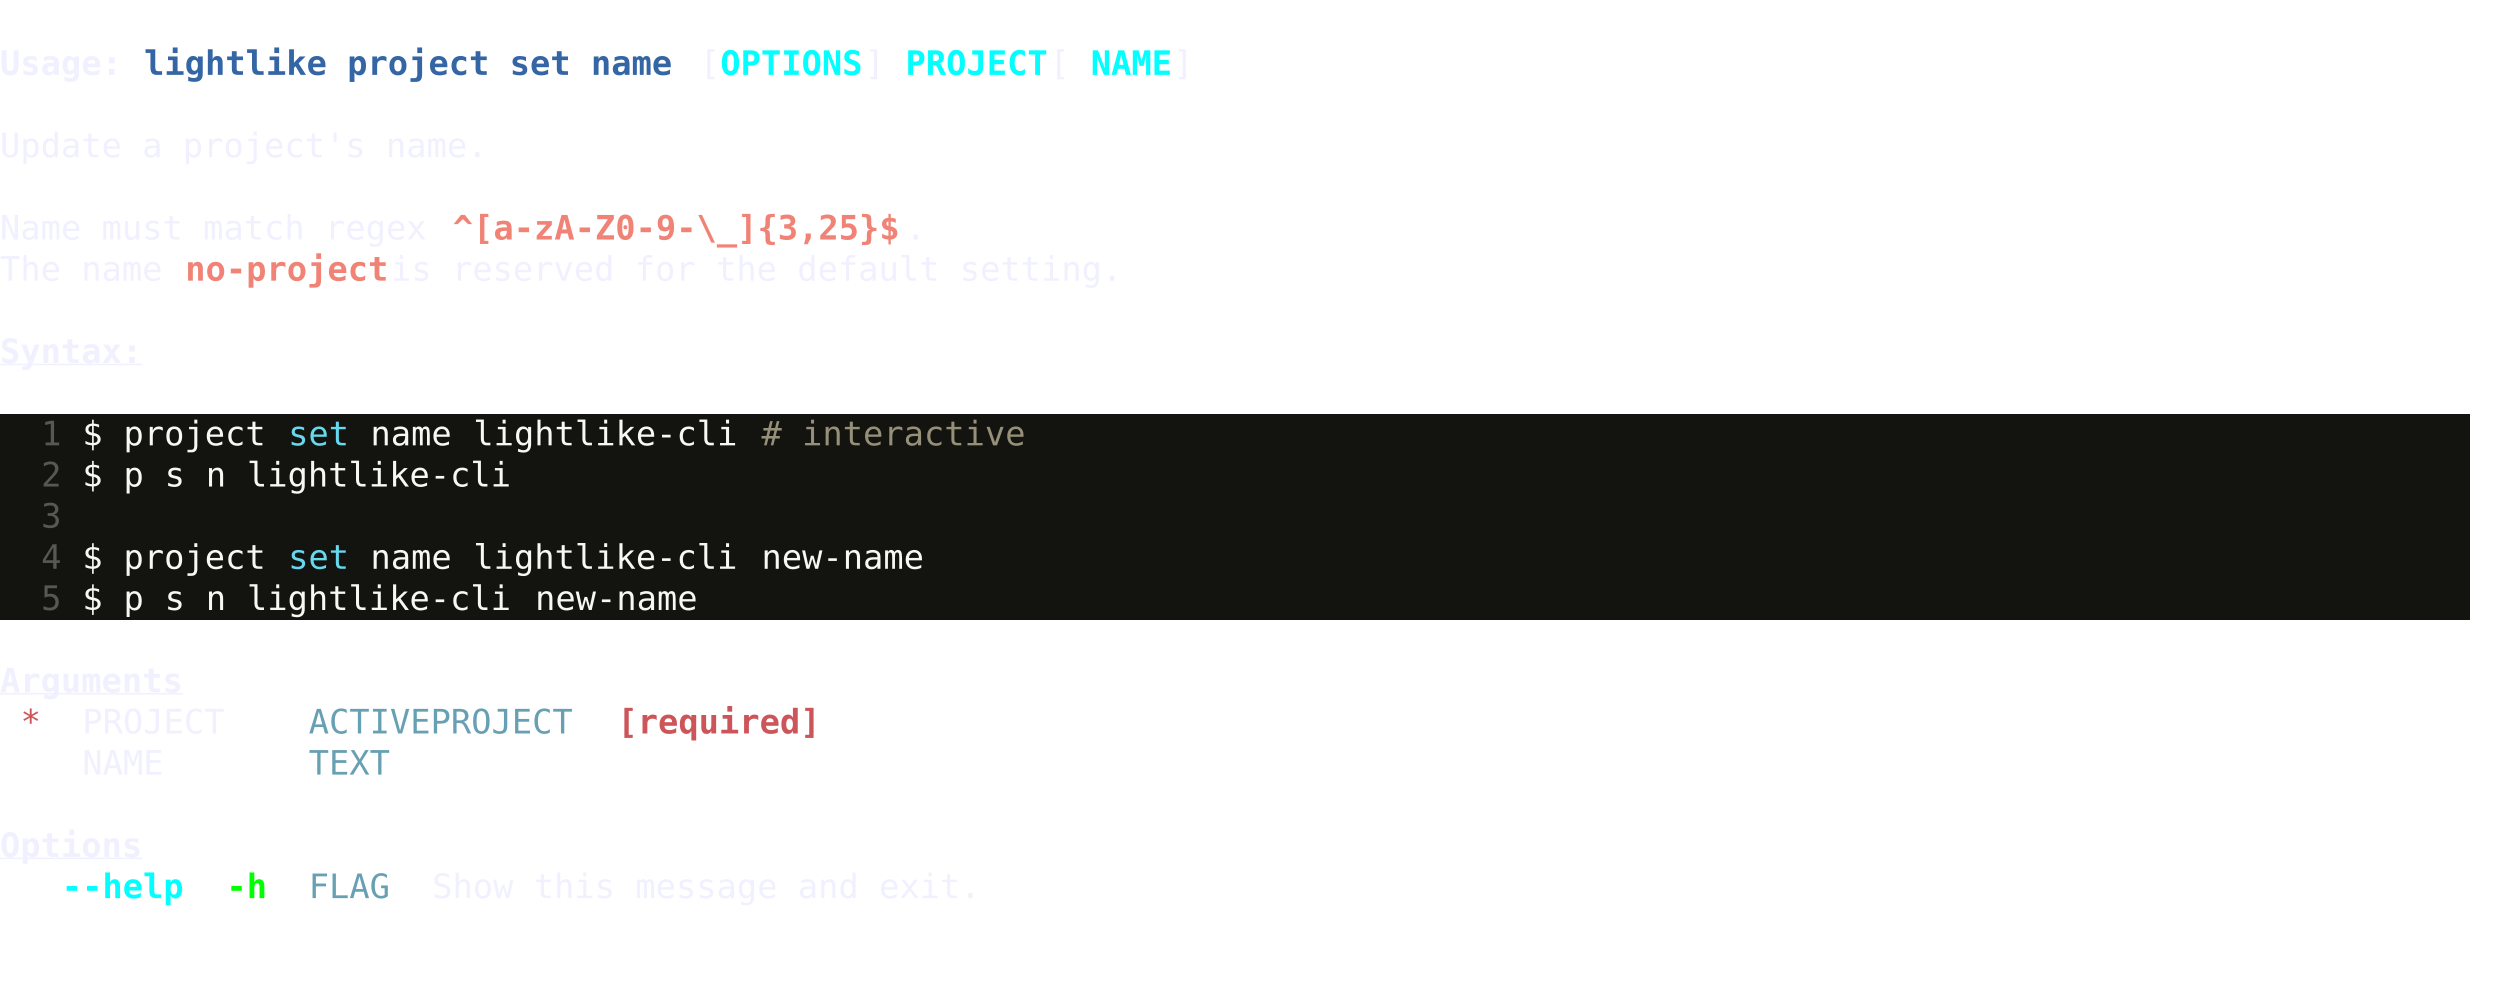
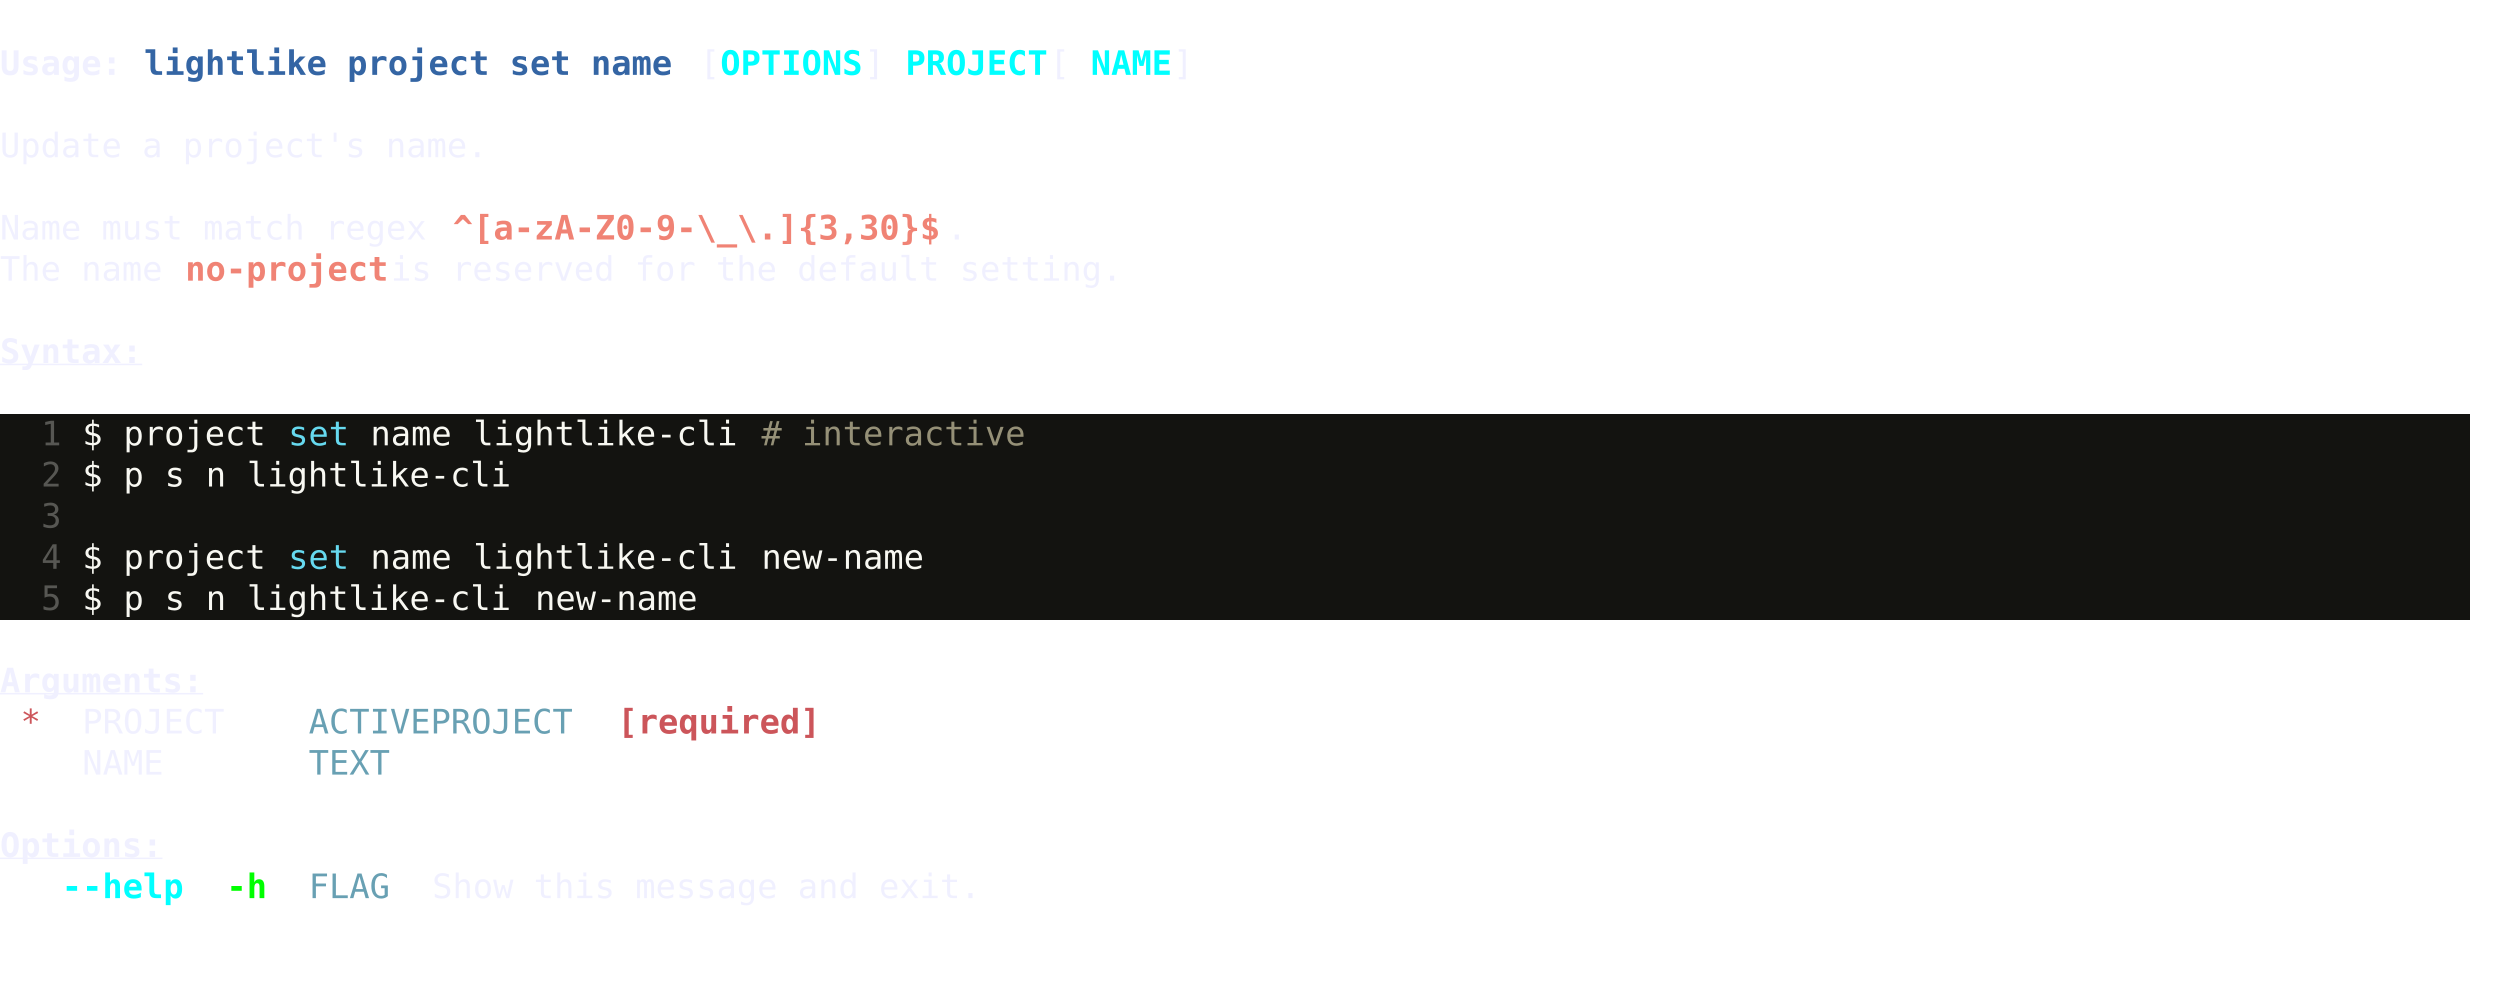
<svg xmlns="http://www.w3.org/2000/svg" class="rich-terminal" viewBox="0 0 1482 586.8">
  <style>

    @font-face {
        font-family: "Fira Code";
        src: local("FiraCode-Regular"),
                url("https://cdnjs.cloudflare.com/ajax/libs/firacode/6.2.0/woff2/FiraCode-Regular.woff2") format("woff2"),
                url("https://cdnjs.cloudflare.com/ajax/libs/firacode/6.2.0/woff/FiraCode-Regular.woff") format("woff");
        font-style: normal;
        font-weight: 400;
    }
    @font-face {
        font-family: "Fira Code";
        src: local("FiraCode-Bold"),
                url("https://cdnjs.cloudflare.com/ajax/libs/firacode/6.2.0/woff2/FiraCode-Bold.woff2") format("woff2"),
                url("https://cdnjs.cloudflare.com/ajax/libs/firacode/6.2.0/woff/FiraCode-Bold.woff") format("woff");
        font-style: bold;
        font-weight: 700;
    }

    .lightlike-cli-957744803-matrix {
        font-family: Fira Code, monospace;
        font-size: 20px;
-         line-height: 24.4px;
-         font-variant-east-asian: full-width;
    }

    .lightlike-cli-957744803-title {
        font-size: 18px;
        font-weight: bold;
-         font-family: arial;
    }

    .lightlike-cli-957744803-r1 { fill: #c5c8c6 }
.lightlike-cli-957744803-r2 { fill: #f0f0ff;font-weight: bold }
.lightlike-cli-957744803-r3 { fill: #f0f0ff }
.lightlike-cli-957744803-r4 { fill: #3465a4;font-weight: bold }
.lightlike-cli-957744803-r5 { fill: #00ffff;font-weight: bold }
.lightlike-cli-957744803-r6 { fill: #f08375;font-weight: bold }
.lightlike-cli-957744803-r7 { fill: #f0f0ff;font-weight: bold;text-decoration: underline; }
.lightlike-cli-957744803-r8 { fill: #e1e1db;font-weight: bold }
.lightlike-cli-957744803-r9 { fill: #575753 }
.lightlike-cli-957744803-r10 { fill: #f8f8f2 }
.lightlike-cli-957744803-r11 { fill: #66d9ef }
.lightlike-cli-957744803-r12 { fill: #959077 }
.lightlike-cli-957744803-r13 { fill: #cc555a }
.lightlike-cli-957744803-r14 { fill: #68a0b3 }
.lightlike-cli-957744803-r15 { fill: #cc555a;font-weight: bold }
.lightlike-cli-957744803-r16 { fill: #00ff00;font-weight: bold }
    </style>
  <defs>
    <clipPath id="lightlike-cli-957744803-clip-terminal">
      <rect x="0" y="0" width="1463.0" height="535.8" />
    </clipPath>
    <clipPath id="lightlike-cli-957744803-line-0">
      <rect x="0" y="1.5" width="1464" height="24.65" />
    </clipPath>
    <clipPath id="lightlike-cli-957744803-line-1">
      <rect x="0" y="25.9" width="1464" height="24.65" />
    </clipPath>
    <clipPath id="lightlike-cli-957744803-line-2">
      <rect x="0" y="50.3" width="1464" height="24.65" />
    </clipPath>
    <clipPath id="lightlike-cli-957744803-line-3">
      <rect x="0" y="74.7" width="1464" height="24.65" />
    </clipPath>
    <clipPath id="lightlike-cli-957744803-line-4">
      <rect x="0" y="99.1" width="1464" height="24.65" />
    </clipPath>
    <clipPath id="lightlike-cli-957744803-line-5">
      <rect x="0" y="123.5" width="1464" height="24.65" />
    </clipPath>
    <clipPath id="lightlike-cli-957744803-line-6">
      <rect x="0" y="147.9" width="1464" height="24.65" />
    </clipPath>
    <clipPath id="lightlike-cli-957744803-line-7">
      <rect x="0" y="172.3" width="1464" height="24.65" />
    </clipPath>
    <clipPath id="lightlike-cli-957744803-line-8">
      <rect x="0" y="196.7" width="1464" height="24.65" />
    </clipPath>
    <clipPath id="lightlike-cli-957744803-line-9">
      <rect x="0" y="221.1" width="1464" height="24.65" />
    </clipPath>
    <clipPath id="lightlike-cli-957744803-line-10">
      <rect x="0" y="245.5" width="1464" height="24.65" />
    </clipPath>
    <clipPath id="lightlike-cli-957744803-line-11">
      <rect x="0" y="269.9" width="1464" height="24.65" />
    </clipPath>
    <clipPath id="lightlike-cli-957744803-line-12">
      <rect x="0" y="294.3" width="1464" height="24.65" />
    </clipPath>
    <clipPath id="lightlike-cli-957744803-line-13">
      <rect x="0" y="318.7" width="1464" height="24.65" />
    </clipPath>
    <clipPath id="lightlike-cli-957744803-line-14">
      <rect x="0" y="343.1" width="1464" height="24.65" />
    </clipPath>
    <clipPath id="lightlike-cli-957744803-line-15">
      <rect x="0" y="367.5" width="1464" height="24.65" />
    </clipPath>
    <clipPath id="lightlike-cli-957744803-line-16">
      <rect x="0" y="391.9" width="1464" height="24.65" />
    </clipPath>
    <clipPath id="lightlike-cli-957744803-line-17">
      <rect x="0" y="416.3" width="1464" height="24.65" />
    </clipPath>
    <clipPath id="lightlike-cli-957744803-line-18">
      <rect x="0" y="440.7" width="1464" height="24.65" />
    </clipPath>
    <clipPath id="lightlike-cli-957744803-line-19">
      <rect x="0" y="465.1" width="1464" height="24.65" />
    </clipPath>
    <clipPath id="lightlike-cli-957744803-line-20">
      <rect x="0" y="489.5" width="1464" height="24.65" />
    </clipPath>
  </defs>
  <rect fill="#131310" x="0" y="245.5" width="24.4" height="24.65" shape-rendering="crispEdges" />
  <rect fill="#131310" x="24.4" y="245.5" width="24.4" height="24.65" shape-rendering="crispEdges" />
  <rect fill="#131310" x="48.8" y="245.5" width="24.4" height="24.65" shape-rendering="crispEdges" />
  <rect fill="#131310" x="73.2" y="245.5" width="85.4" height="24.65" shape-rendering="crispEdges" />
  <rect fill="#131310" x="158.6" y="245.5" width="12.2" height="24.65" shape-rendering="crispEdges" />
  <rect fill="#131310" x="170.8" y="245.5" width="36.6" height="24.65" shape-rendering="crispEdges" />
  <rect fill="#131310" x="207.4" y="245.5" width="12.2" height="24.65" shape-rendering="crispEdges" />
  <rect fill="#131310" x="219.6" y="245.5" width="48.8" height="24.65" shape-rendering="crispEdges" />
  <rect fill="#131310" x="268.4" y="245.5" width="12.2" height="24.65" shape-rendering="crispEdges" />
  <rect fill="#131310" x="280.6" y="245.5" width="158.6" height="24.65" shape-rendering="crispEdges" />
  <rect fill="#131310" x="439.2" y="245.5" width="12.2" height="24.65" shape-rendering="crispEdges" />
  <rect fill="#131310" x="451.4" y="245.5" width="158.6" height="24.65" shape-rendering="crispEdges" />
  <rect fill="#131310" x="610" y="245.5" width="854" height="24.65" shape-rendering="crispEdges" />
  <rect fill="#131310" x="0" y="269.9" width="24.4" height="24.65" shape-rendering="crispEdges" />
  <rect fill="#131310" x="24.4" y="269.9" width="24.4" height="24.65" shape-rendering="crispEdges" />
  <rect fill="#131310" x="48.8" y="269.9" width="24.4" height="24.65" shape-rendering="crispEdges" />
  <rect fill="#131310" x="73.2" y="269.9" width="12.2" height="24.65" shape-rendering="crispEdges" />
  <rect fill="#131310" x="85.4" y="269.9" width="12.2" height="24.65" shape-rendering="crispEdges" />
  <rect fill="#131310" x="97.6" y="269.9" width="12.2" height="24.65" shape-rendering="crispEdges" />
  <rect fill="#131310" x="109.8" y="269.9" width="12.2" height="24.65" shape-rendering="crispEdges" />
  <rect fill="#131310" x="122" y="269.9" width="12.2" height="24.65" shape-rendering="crispEdges" />
  <rect fill="#131310" x="134.2" y="269.9" width="12.2" height="24.65" shape-rendering="crispEdges" />
  <rect fill="#131310" x="146.4" y="269.9" width="158.6" height="24.65" shape-rendering="crispEdges" />
  <rect fill="#131310" x="305" y="269.9" width="1159" height="24.65" shape-rendering="crispEdges" />
  <rect fill="#131310" x="0" y="294.3" width="24.4" height="24.65" shape-rendering="crispEdges" />
  <rect fill="#131310" x="24.4" y="294.3" width="24.4" height="24.65" shape-rendering="crispEdges" />
  <rect fill="#131310" x="48.8" y="294.3" width="1415.2" height="24.65" shape-rendering="crispEdges" />
  <rect fill="#131310" x="0" y="318.7" width="24.4" height="24.65" shape-rendering="crispEdges" />
  <rect fill="#131310" x="24.4" y="318.7" width="24.4" height="24.65" shape-rendering="crispEdges" />
  <rect fill="#131310" x="48.8" y="318.7" width="24.4" height="24.65" shape-rendering="crispEdges" />
  <rect fill="#131310" x="73.2" y="318.7" width="85.4" height="24.65" shape-rendering="crispEdges" />
  <rect fill="#131310" x="158.6" y="318.7" width="12.2" height="24.65" shape-rendering="crispEdges" />
  <rect fill="#131310" x="170.8" y="318.7" width="36.6" height="24.65" shape-rendering="crispEdges" />
  <rect fill="#131310" x="207.4" y="318.7" width="12.2" height="24.65" shape-rendering="crispEdges" />
  <rect fill="#131310" x="219.6" y="318.7" width="48.8" height="24.65" shape-rendering="crispEdges" />
  <rect fill="#131310" x="268.4" y="318.7" width="12.2" height="24.65" shape-rendering="crispEdges" />
  <rect fill="#131310" x="280.6" y="318.7" width="158.6" height="24.65" shape-rendering="crispEdges" />
  <rect fill="#131310" x="439.2" y="318.7" width="12.2" height="24.65" shape-rendering="crispEdges" />
  <rect fill="#131310" x="451.4" y="318.7" width="97.6" height="24.65" shape-rendering="crispEdges" />
  <rect fill="#131310" x="549" y="318.7" width="915" height="24.65" shape-rendering="crispEdges" />
  <rect fill="#131310" x="0" y="343.1" width="24.4" height="24.65" shape-rendering="crispEdges" />
  <rect fill="#131310" x="24.4" y="343.1" width="24.4" height="24.65" shape-rendering="crispEdges" />
  <rect fill="#131310" x="48.8" y="343.1" width="24.4" height="24.65" shape-rendering="crispEdges" />
  <rect fill="#131310" x="73.2" y="343.1" width="12.2" height="24.65" shape-rendering="crispEdges" />
  <rect fill="#131310" x="85.4" y="343.1" width="12.2" height="24.65" shape-rendering="crispEdges" />
  <rect fill="#131310" x="97.6" y="343.1" width="12.2" height="24.65" shape-rendering="crispEdges" />
  <rect fill="#131310" x="109.8" y="343.1" width="12.2" height="24.65" shape-rendering="crispEdges" />
  <rect fill="#131310" x="122" y="343.1" width="12.2" height="24.65" shape-rendering="crispEdges" />
  <rect fill="#131310" x="134.2" y="343.1" width="12.2" height="24.65" shape-rendering="crispEdges" />
  <rect fill="#131310" x="146.4" y="343.1" width="158.6" height="24.65" shape-rendering="crispEdges" />
  <rect fill="#131310" x="305" y="343.1" width="12.2" height="24.65" shape-rendering="crispEdges" />
  <rect fill="#131310" x="317.2" y="343.1" width="97.6" height="24.65" shape-rendering="crispEdges" />
  <rect fill="#131310" x="414.8" y="343.1" width="97.6" height="24.65" shape-rendering="crispEdges" />
  <rect fill="#131310" x="512.4" y="343.1" width="951.6" height="24.65" shape-rendering="crispEdges" />
  <g class="lightlike-cli-957744803-matrix">
    <text class="lightlike-cli-957744803-r1" x="1464" y="20" textLength="12.2" clip-path="url(#lightlike-cli-957744803-line-0)">
</text>
    <text class="lightlike-cli-957744803-r2" x="0" y="44.4" textLength="73.2" clip-path="url(#lightlike-cli-957744803-line-1)">Usage:</text>
    <text class="lightlike-cli-957744803-r4" x="85.4" y="44.4" textLength="317.2" clip-path="url(#lightlike-cli-957744803-line-1)">lightlike project set name</text>
    <text class="lightlike-cli-957744803-r3" x="414.8" y="44.4" textLength="12.2" clip-path="url(#lightlike-cli-957744803-line-1)">[</text>
    <text class="lightlike-cli-957744803-r5" x="427" y="44.4" textLength="85.4" clip-path="url(#lightlike-cli-957744803-line-1)">OPTIONS</text>
    <text class="lightlike-cli-957744803-r3" x="512.4" y="44.4" textLength="24.4" clip-path="url(#lightlike-cli-957744803-line-1)">] </text>
    <text class="lightlike-cli-957744803-r5" x="536.8" y="44.4" textLength="85.4" clip-path="url(#lightlike-cli-957744803-line-1)">PROJECT</text>
    <text class="lightlike-cli-957744803-r3" x="622.2" y="44.4" textLength="24.4" clip-path="url(#lightlike-cli-957744803-line-1)"> [</text>
    <text class="lightlike-cli-957744803-r5" x="646.6" y="44.4" textLength="48.8" clip-path="url(#lightlike-cli-957744803-line-1)">NAME</text>
    <text class="lightlike-cli-957744803-r3" x="695.4" y="44.4" textLength="12.2" clip-path="url(#lightlike-cli-957744803-line-1)">]</text>
    <text class="lightlike-cli-957744803-r1" x="1464" y="44.4" textLength="12.2" clip-path="url(#lightlike-cli-957744803-line-1)">
</text>
    <text class="lightlike-cli-957744803-r1" x="1464" y="68.8" textLength="12.2" clip-path="url(#lightlike-cli-957744803-line-2)">
</text>
    <text class="lightlike-cli-957744803-r3" x="0" y="93.2" textLength="292.8" clip-path="url(#lightlike-cli-957744803-line-3)">Update a project's name.</text>
    <text class="lightlike-cli-957744803-r1" x="1464" y="93.2" textLength="12.2" clip-path="url(#lightlike-cli-957744803-line-3)">
</text>
    <text class="lightlike-cli-957744803-r1" x="1464" y="117.6" textLength="12.2" clip-path="url(#lightlike-cli-957744803-line-4)">
</text>
    <text class="lightlike-cli-957744803-r3" x="0" y="142" textLength="268.4" clip-path="url(#lightlike-cli-957744803-line-5)">Name must match regex </text>
-     <text class="lightlike-cli-957744803-r6" x="268.4" y="142" textLength="268.4" clip-path="url(#lightlike-cli-957744803-line-5)">^[a-zA-Z0-9-\_]{3,25}$</text>
-     <text class="lightlike-cli-957744803-r3" x="536.8" y="142" textLength="12.2" clip-path="url(#lightlike-cli-957744803-line-5)">.</text>
+     <text class="lightlike-cli-957744803-r6" x="268.4" y="142" textLength="292.8" clip-path="url(#lightlike-cli-957744803-line-5)">^[a-zA-Z0-9-\_\.]{3,30}$</text>
+     <text class="lightlike-cli-957744803-r3" x="561.2" y="142" textLength="12.2" clip-path="url(#lightlike-cli-957744803-line-5)">.</text>
    <text class="lightlike-cli-957744803-r1" x="1464" y="142" textLength="12.2" clip-path="url(#lightlike-cli-957744803-line-5)">
</text>
    <text class="lightlike-cli-957744803-r3" x="0" y="166.4" textLength="109.8" clip-path="url(#lightlike-cli-957744803-line-6)">The name </text>
    <text class="lightlike-cli-957744803-r6" x="109.8" y="166.4" textLength="122" clip-path="url(#lightlike-cli-957744803-line-6)">no-project</text>
    <text class="lightlike-cli-957744803-r3" x="231.8" y="166.4" textLength="451.4" clip-path="url(#lightlike-cli-957744803-line-6)"> is reserved for the default setting.</text>
    <text class="lightlike-cli-957744803-r1" x="1464" y="166.4" textLength="12.2" clip-path="url(#lightlike-cli-957744803-line-6)">
</text>
    <text class="lightlike-cli-957744803-r1" x="1464" y="190.8" textLength="12.2" clip-path="url(#lightlike-cli-957744803-line-7)">
</text>
    <text class="lightlike-cli-957744803-r7" x="0" y="215.2" textLength="85.4" clip-path="url(#lightlike-cli-957744803-line-8)">Syntax:</text>
    <text class="lightlike-cli-957744803-r1" x="1464" y="215.2" textLength="12.2" clip-path="url(#lightlike-cli-957744803-line-8)">
</text>
    <text class="lightlike-cli-957744803-r1" x="1464" y="239.6" textLength="12.2" clip-path="url(#lightlike-cli-957744803-line-9)">
</text>
    <text class="lightlike-cli-957744803-r9" x="24.4" y="264" textLength="24.4" clip-path="url(#lightlike-cli-957744803-line-10)">1 </text>
    <text class="lightlike-cli-957744803-r10" x="48.8" y="264" textLength="24.4" clip-path="url(#lightlike-cli-957744803-line-10)">$ </text>
    <text class="lightlike-cli-957744803-r10" x="73.2" y="264" textLength="85.4" clip-path="url(#lightlike-cli-957744803-line-10)">project</text>
    <text class="lightlike-cli-957744803-r11" x="170.8" y="264" textLength="36.6" clip-path="url(#lightlike-cli-957744803-line-10)">set</text>
    <text class="lightlike-cli-957744803-r10" x="219.6" y="264" textLength="48.8" clip-path="url(#lightlike-cli-957744803-line-10)">name</text>
    <text class="lightlike-cli-957744803-r10" x="280.6" y="264" textLength="158.6" clip-path="url(#lightlike-cli-957744803-line-10)">lightlike-cli</text>
    <text class="lightlike-cli-957744803-r12" x="451.4" y="264" textLength="158.6" clip-path="url(#lightlike-cli-957744803-line-10)"># interactive</text>
    <text class="lightlike-cli-957744803-r1" x="1464" y="264" textLength="12.2" clip-path="url(#lightlike-cli-957744803-line-10)">
</text>
    <text class="lightlike-cli-957744803-r9" x="24.4" y="288.4" textLength="24.4" clip-path="url(#lightlike-cli-957744803-line-11)">2 </text>
    <text class="lightlike-cli-957744803-r10" x="48.8" y="288.4" textLength="24.4" clip-path="url(#lightlike-cli-957744803-line-11)">$ </text>
    <text class="lightlike-cli-957744803-r10" x="73.2" y="288.4" textLength="12.2" clip-path="url(#lightlike-cli-957744803-line-11)">p</text>
    <text class="lightlike-cli-957744803-r10" x="97.6" y="288.4" textLength="12.2" clip-path="url(#lightlike-cli-957744803-line-11)">s</text>
    <text class="lightlike-cli-957744803-r10" x="122" y="288.4" textLength="12.2" clip-path="url(#lightlike-cli-957744803-line-11)">n</text>
    <text class="lightlike-cli-957744803-r10" x="146.4" y="288.4" textLength="158.6" clip-path="url(#lightlike-cli-957744803-line-11)">lightlike-cli</text>
    <text class="lightlike-cli-957744803-r1" x="1464" y="288.4" textLength="12.2" clip-path="url(#lightlike-cli-957744803-line-11)">
</text>
    <text class="lightlike-cli-957744803-r9" x="24.4" y="312.8" textLength="24.4" clip-path="url(#lightlike-cli-957744803-line-12)">3 </text>
    <text class="lightlike-cli-957744803-r1" x="1464" y="312.8" textLength="12.2" clip-path="url(#lightlike-cli-957744803-line-12)">
</text>
    <text class="lightlike-cli-957744803-r9" x="24.4" y="337.2" textLength="24.4" clip-path="url(#lightlike-cli-957744803-line-13)">4 </text>
    <text class="lightlike-cli-957744803-r10" x="48.8" y="337.2" textLength="24.4" clip-path="url(#lightlike-cli-957744803-line-13)">$ </text>
    <text class="lightlike-cli-957744803-r10" x="73.2" y="337.2" textLength="85.4" clip-path="url(#lightlike-cli-957744803-line-13)">project</text>
    <text class="lightlike-cli-957744803-r11" x="170.8" y="337.2" textLength="36.6" clip-path="url(#lightlike-cli-957744803-line-13)">set</text>
    <text class="lightlike-cli-957744803-r10" x="219.6" y="337.2" textLength="48.8" clip-path="url(#lightlike-cli-957744803-line-13)">name</text>
    <text class="lightlike-cli-957744803-r10" x="280.6" y="337.2" textLength="158.6" clip-path="url(#lightlike-cli-957744803-line-13)">lightlike-cli</text>
    <text class="lightlike-cli-957744803-r10" x="451.4" y="337.2" textLength="97.6" clip-path="url(#lightlike-cli-957744803-line-13)">new-name</text>
    <text class="lightlike-cli-957744803-r1" x="1464" y="337.2" textLength="12.2" clip-path="url(#lightlike-cli-957744803-line-13)">
</text>
    <text class="lightlike-cli-957744803-r9" x="24.4" y="361.6" textLength="24.4" clip-path="url(#lightlike-cli-957744803-line-14)">5 </text>
    <text class="lightlike-cli-957744803-r10" x="48.8" y="361.6" textLength="24.4" clip-path="url(#lightlike-cli-957744803-line-14)">$ </text>
    <text class="lightlike-cli-957744803-r10" x="73.2" y="361.6" textLength="12.2" clip-path="url(#lightlike-cli-957744803-line-14)">p</text>
    <text class="lightlike-cli-957744803-r10" x="97.6" y="361.6" textLength="12.2" clip-path="url(#lightlike-cli-957744803-line-14)">s</text>
    <text class="lightlike-cli-957744803-r10" x="122" y="361.6" textLength="12.2" clip-path="url(#lightlike-cli-957744803-line-14)">n</text>
    <text class="lightlike-cli-957744803-r10" x="146.4" y="361.6" textLength="158.6" clip-path="url(#lightlike-cli-957744803-line-14)">lightlike-cli</text>
    <text class="lightlike-cli-957744803-r10" x="317.2" y="361.6" textLength="97.6" clip-path="url(#lightlike-cli-957744803-line-14)">new-name</text>
    <text class="lightlike-cli-957744803-r1" x="1464" y="361.6" textLength="12.2" clip-path="url(#lightlike-cli-957744803-line-14)">
</text>
    <text class="lightlike-cli-957744803-r1" x="1464" y="386" textLength="12.2" clip-path="url(#lightlike-cli-957744803-line-15)">
</text>
-     <text class="lightlike-cli-957744803-r7" x="0" y="410.4" textLength="109.8" clip-path="url(#lightlike-cli-957744803-line-16)">Arguments</text>
+     <text class="lightlike-cli-957744803-r7" x="0" y="410.4" textLength="122" clip-path="url(#lightlike-cli-957744803-line-16)">Arguments:</text>
    <text class="lightlike-cli-957744803-r1" x="1464" y="410.4" textLength="12.2" clip-path="url(#lightlike-cli-957744803-line-16)">
</text>
    <text class="lightlike-cli-957744803-r13" x="12.2" y="434.8" textLength="12.2" clip-path="url(#lightlike-cli-957744803-line-17)">*</text>
    <text class="lightlike-cli-957744803-r3" x="48.8" y="434.8" textLength="85.4" clip-path="url(#lightlike-cli-957744803-line-17)">PROJECT</text>
    <text class="lightlike-cli-957744803-r14" x="183" y="434.8" textLength="158.6" clip-path="url(#lightlike-cli-957744803-line-17)">ACTIVEPROJECT</text>
    <text class="lightlike-cli-957744803-r15" x="366" y="434.8" textLength="122" clip-path="url(#lightlike-cli-957744803-line-17)">[required]</text>
    <text class="lightlike-cli-957744803-r1" x="1464" y="434.8" textLength="12.2" clip-path="url(#lightlike-cli-957744803-line-17)">
</text>
    <text class="lightlike-cli-957744803-r3" x="48.8" y="459.2" textLength="85.4" clip-path="url(#lightlike-cli-957744803-line-18)">NAME   </text>
    <text class="lightlike-cli-957744803-r14" x="183" y="459.2" textLength="158.6" clip-path="url(#lightlike-cli-957744803-line-18)">TEXT         </text>
    <text class="lightlike-cli-957744803-r1" x="1464" y="459.2" textLength="12.2" clip-path="url(#lightlike-cli-957744803-line-18)">
</text>
    <text class="lightlike-cli-957744803-r1" x="1464" y="483.6" textLength="12.2" clip-path="url(#lightlike-cli-957744803-line-19)">
</text>
-     <text class="lightlike-cli-957744803-r7" x="0" y="508" textLength="85.4" clip-path="url(#lightlike-cli-957744803-line-20)">Options</text>
+     <text class="lightlike-cli-957744803-r7" x="0" y="508" textLength="97.6" clip-path="url(#lightlike-cli-957744803-line-20)">Options:</text>
    <text class="lightlike-cli-957744803-r1" x="1464" y="508" textLength="12.2" clip-path="url(#lightlike-cli-957744803-line-20)">
</text>
    <text class="lightlike-cli-957744803-r5" x="36.6" y="532.4" textLength="73.2" clip-path="url(#lightlike-cli-957744803-line-21)">--help</text>
    <text class="lightlike-cli-957744803-r16" x="134.2" y="532.4" textLength="24.4" clip-path="url(#lightlike-cli-957744803-line-21)">-h</text>
    <text class="lightlike-cli-957744803-r14" x="183" y="532.4" textLength="48.8" clip-path="url(#lightlike-cli-957744803-line-21)">FLAG</text>
    <text class="lightlike-cli-957744803-r3" x="256.2" y="532.4" textLength="329.4" clip-path="url(#lightlike-cli-957744803-line-21)">Show this message and exit.</text>
    <text class="lightlike-cli-957744803-r1" x="1464" y="532.4" textLength="12.2" clip-path="url(#lightlike-cli-957744803-line-21)">
</text>
  </g>
</svg>
